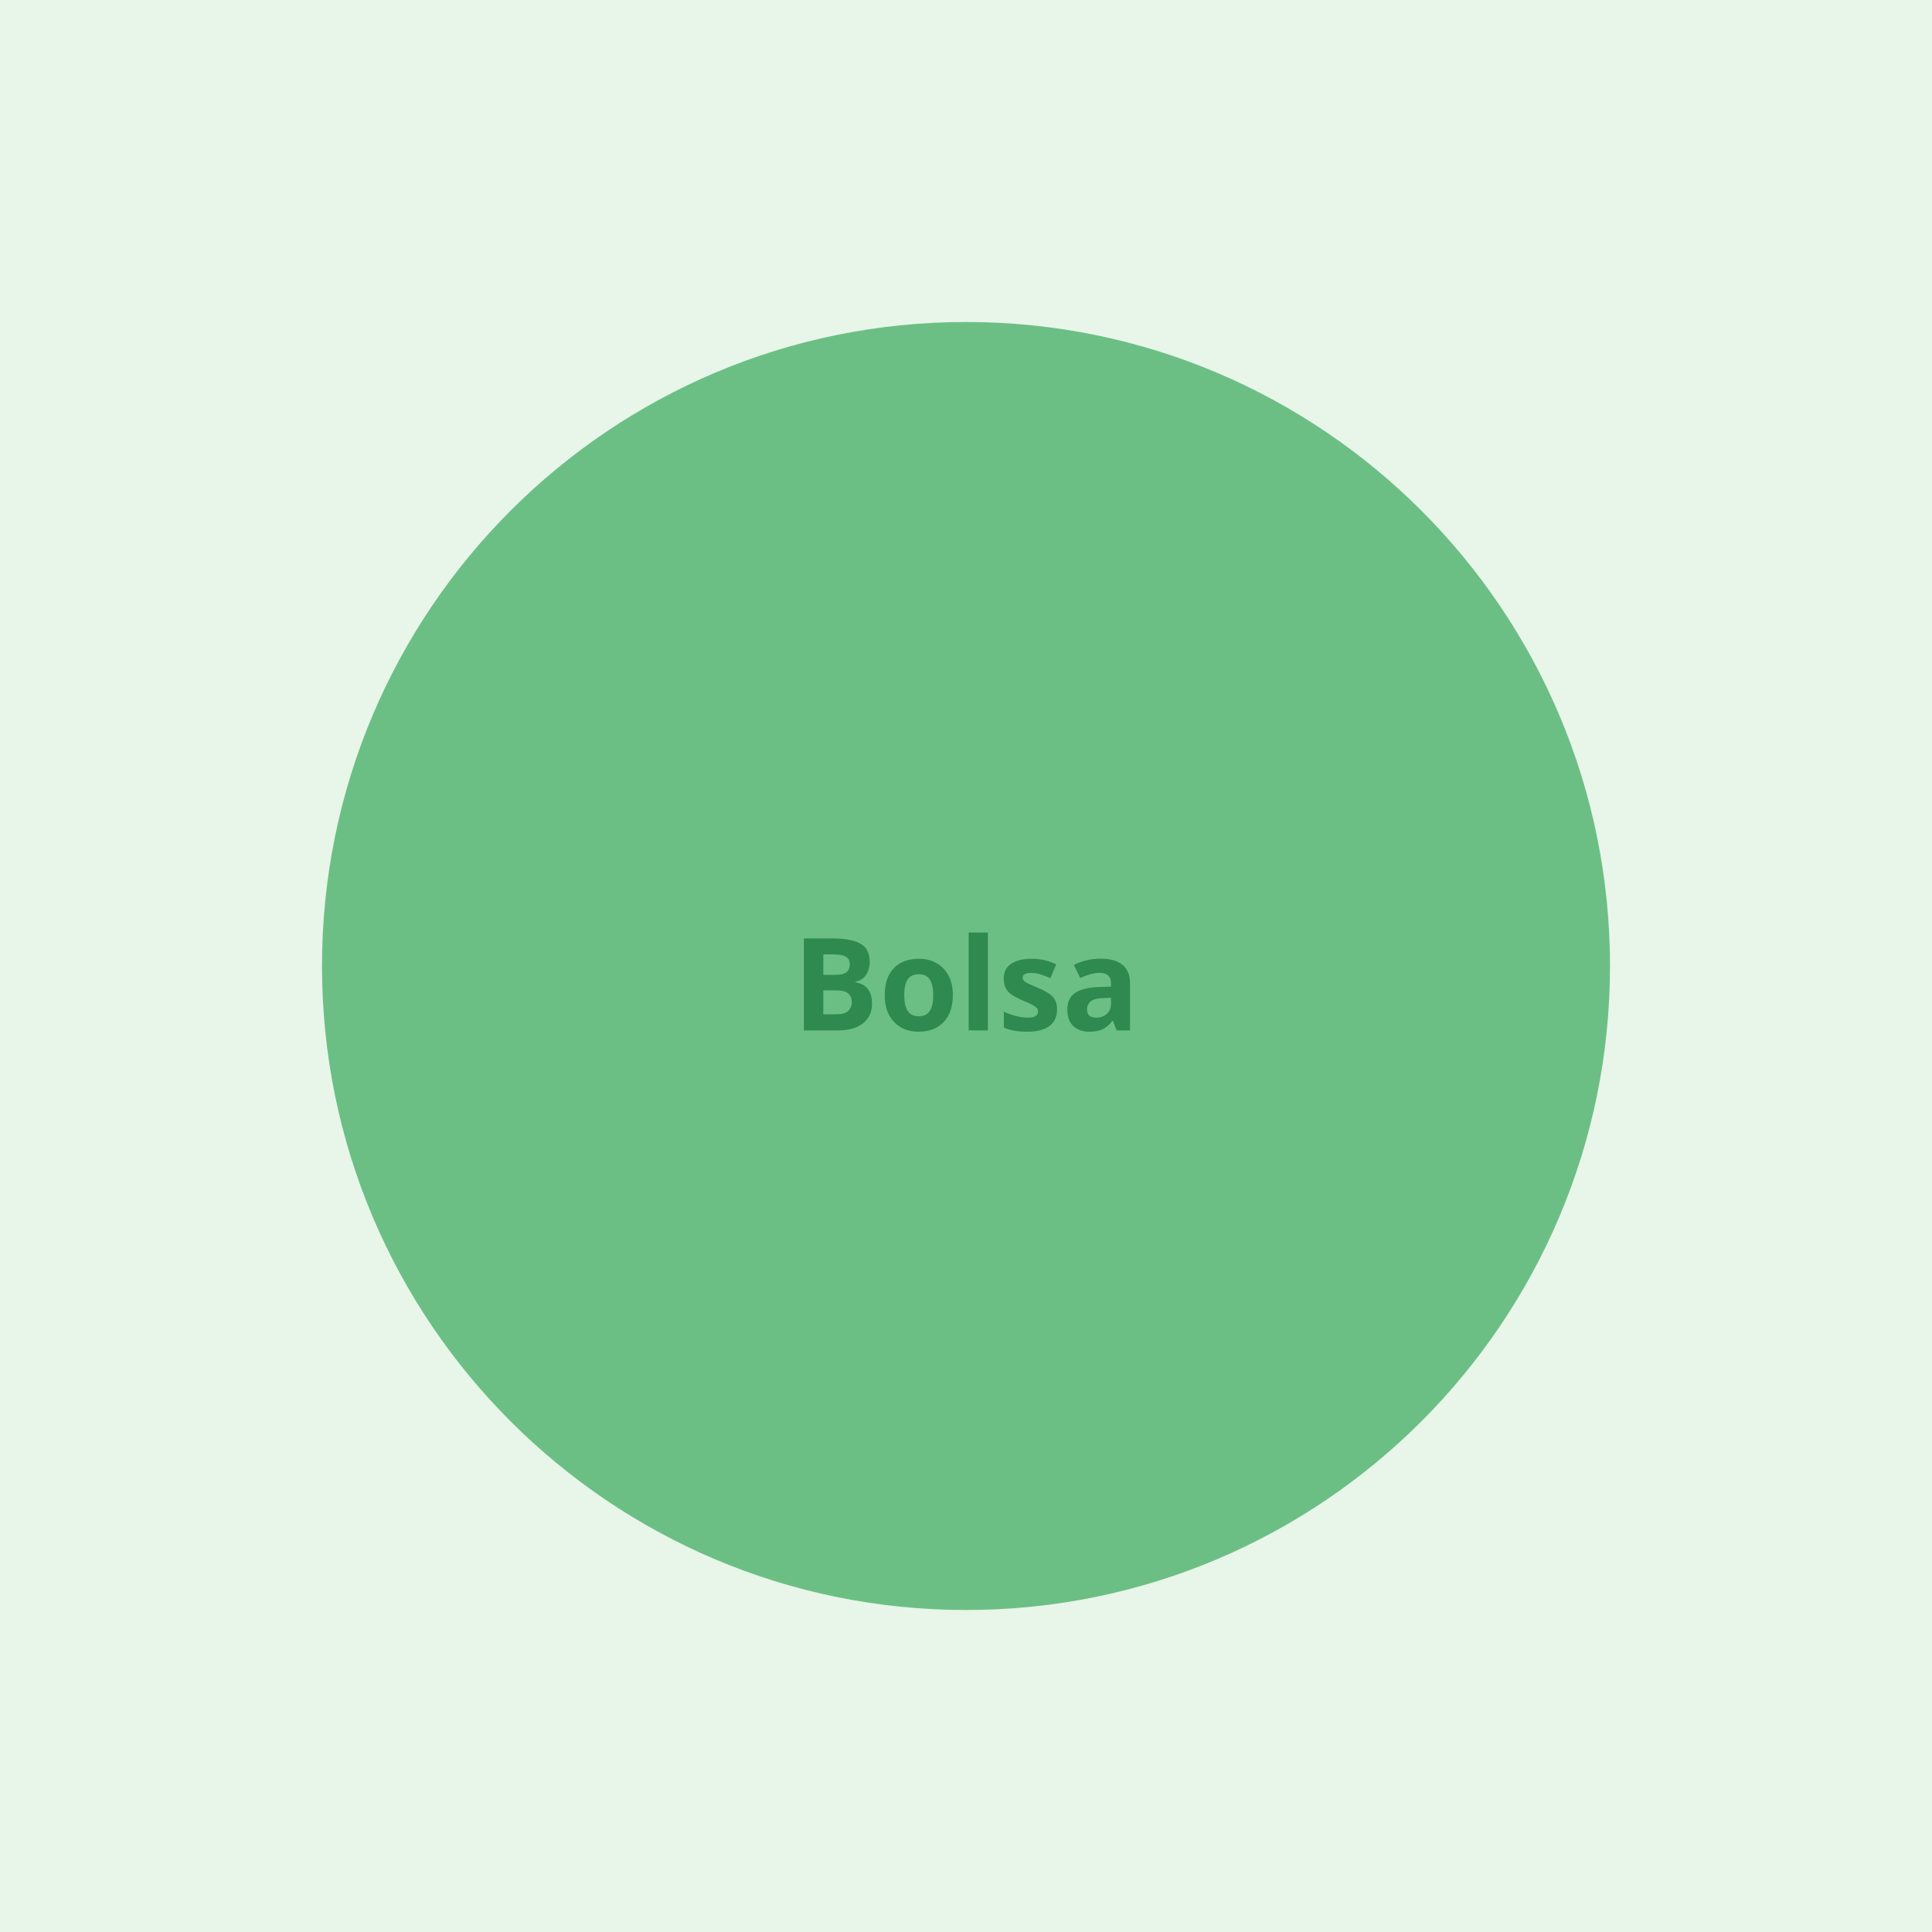
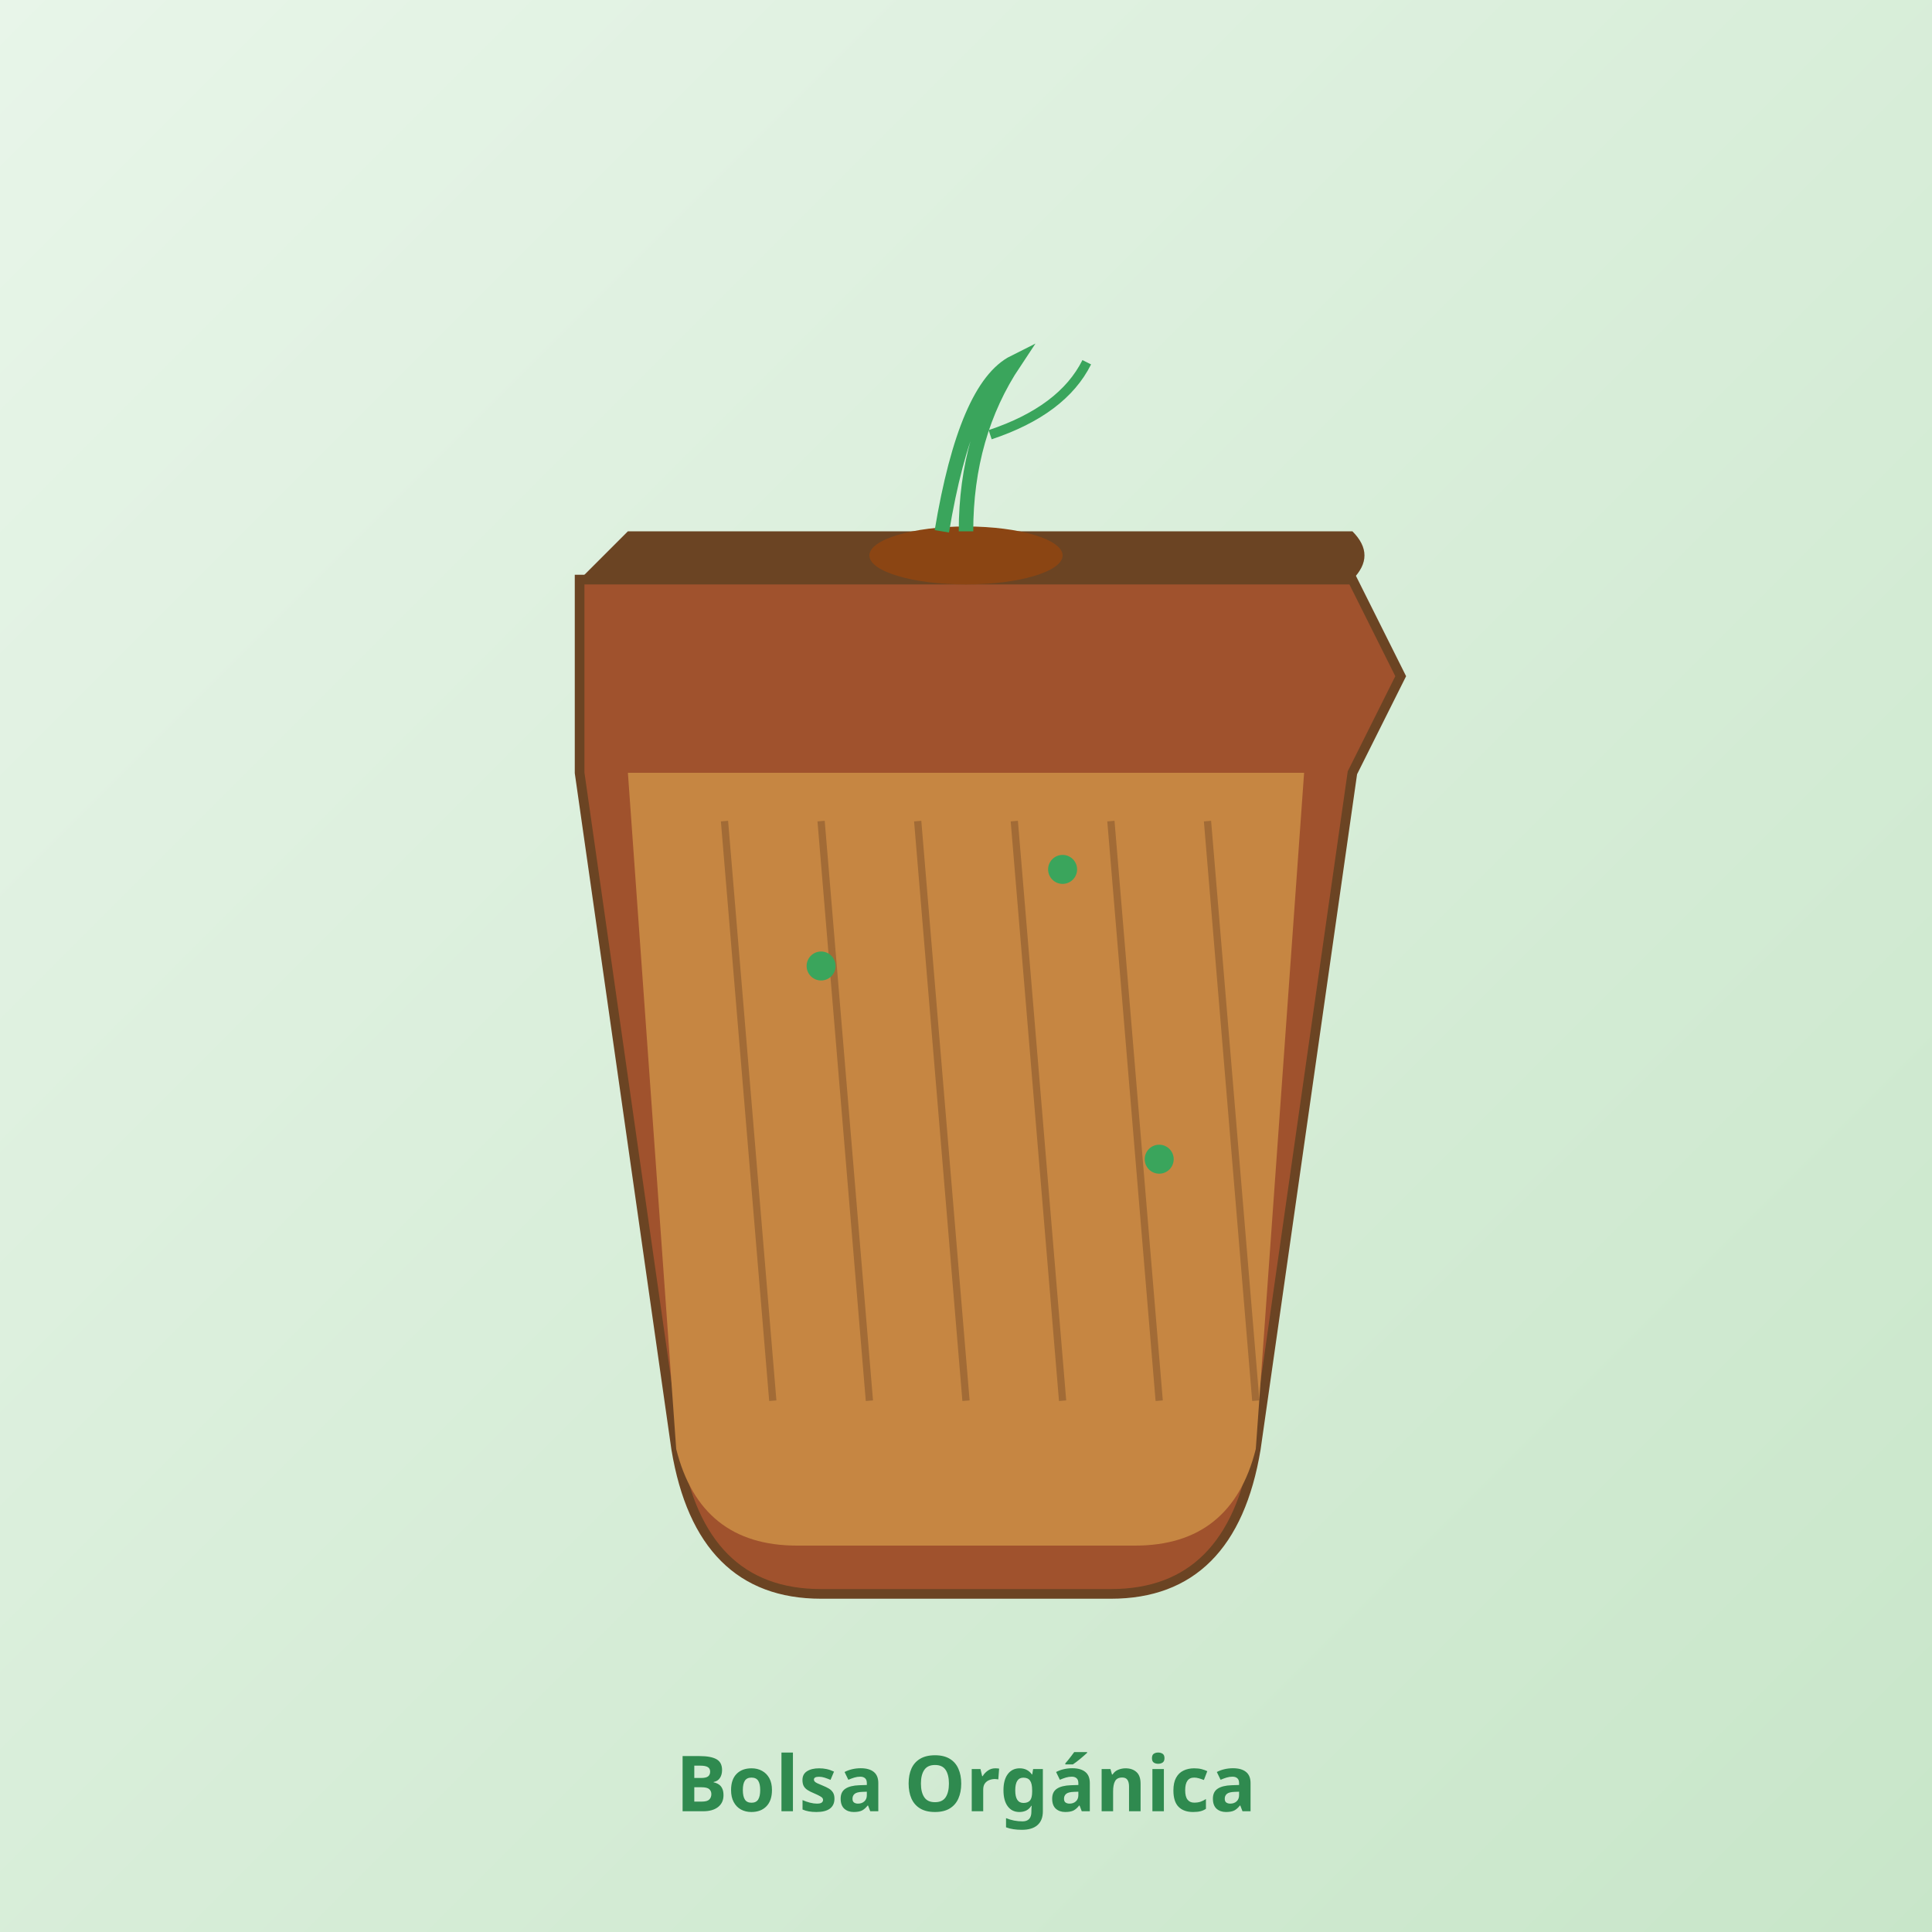
- <svg xmlns="http://www.w3.org/2000/svg" viewBox="0 0 300 300" width="300" height="300">
-   <rect width="300" height="300" fill="#e8f5e9" />
-   <circle cx="150" cy="150" r="100" fill="#6cbf84" />
-   <text x="150" y="160" text-anchor="middle" fill="#2f8a4f" font-family="sans-serif" font-size="20" font-weight="bold">Bolsa</text>
+ <svg xmlns="http://www.w3.org/2000/svg" viewBox="0 0 400 400" width="400" height="400">
+   <defs>
+     <linearGradient id="bg1" x1="0" y1="0" x2="1" y2="1">
+       <stop offset="0%" stop-color="#e8f5e9" />
+       <stop offset="100%" stop-color="#c8e6c9" />
+     </linearGradient>
+   </defs>
+   <rect width="400" height="400" fill="url(#bg1)" />
+   <path d="M120,120 L280,120 L290,140 L280,160 L260,300 Q255,330 230,330 L170,330 Q145,330 140,300 L120,160 Z" fill="#a0522d" stroke="#6b4423" stroke-width="2" />
+   <path d="M130,160 L270,160 L260,300 Q255,320 235,320 L165,320 Q145,320 140,300 Z" fill="#c68642" />
+   <path d="M150,170 L160,290 M170,170 L180,290 M190,170 L200,290 M210,170 L220,290 M230,170 L240,290 M250,170 L260,290" stroke="#6b4423" stroke-width="1.5" opacity="0.4" />
+   <path d="M120,120 L280,120 Q285,115 280,110 L130,110 Q125,115 120,120 Z" fill="#6b4423" />
+   <ellipse cx="200" cy="115" rx="20" ry="6" fill="#8b4513" />
+   <path d="M195,110 Q200,80 210,75 Q200,90 200,110" fill="none" stroke="#3aa55c" stroke-width="3" />
+   <path d="M205,90 Q220,85 225,75" stroke="#3aa55c" stroke-width="2" fill="none" />
+   <circle cx="170" cy="200" r="3" fill="#3aa55c" />
+   <circle cx="220" cy="180" r="3" fill="#3aa55c" />
+   <circle cx="240" cy="240" r="3" fill="#3aa55c" />
+   <text x="200" y="375" text-anchor="middle" font-family="sans-serif" font-size="16" font-weight="bold" fill="#2f8a4f">Bolsa Orgánica</text>
</svg>
